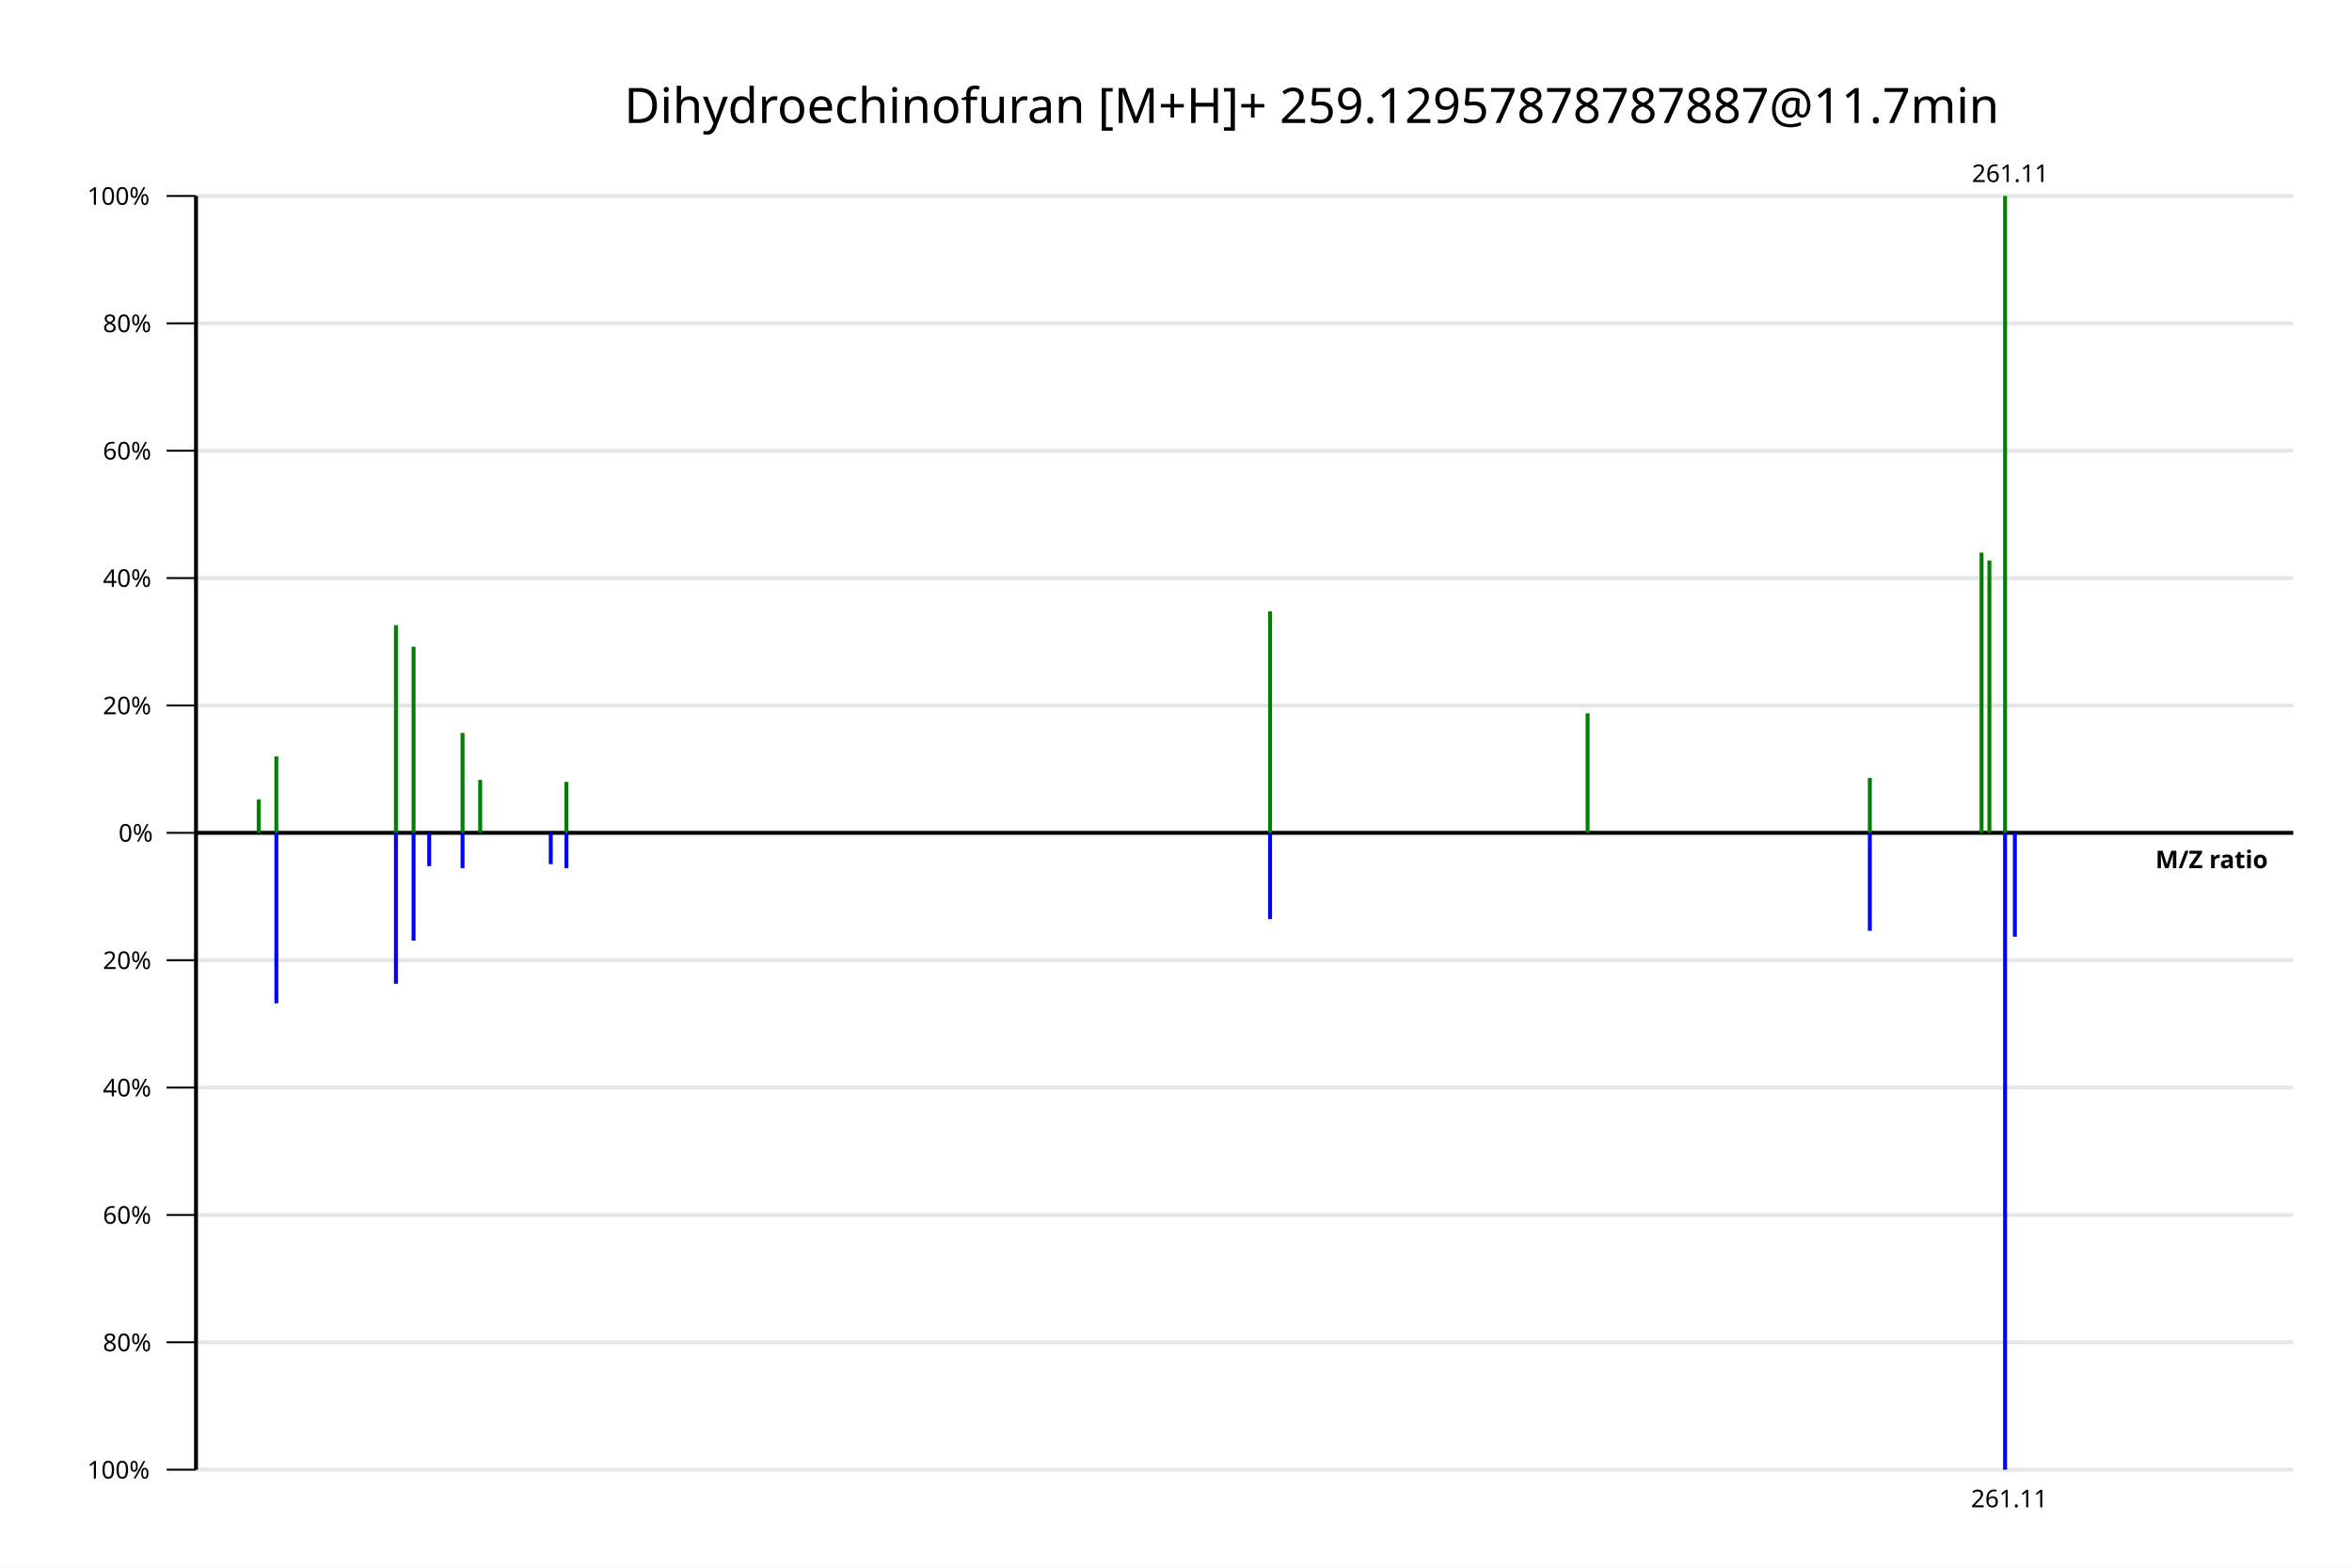
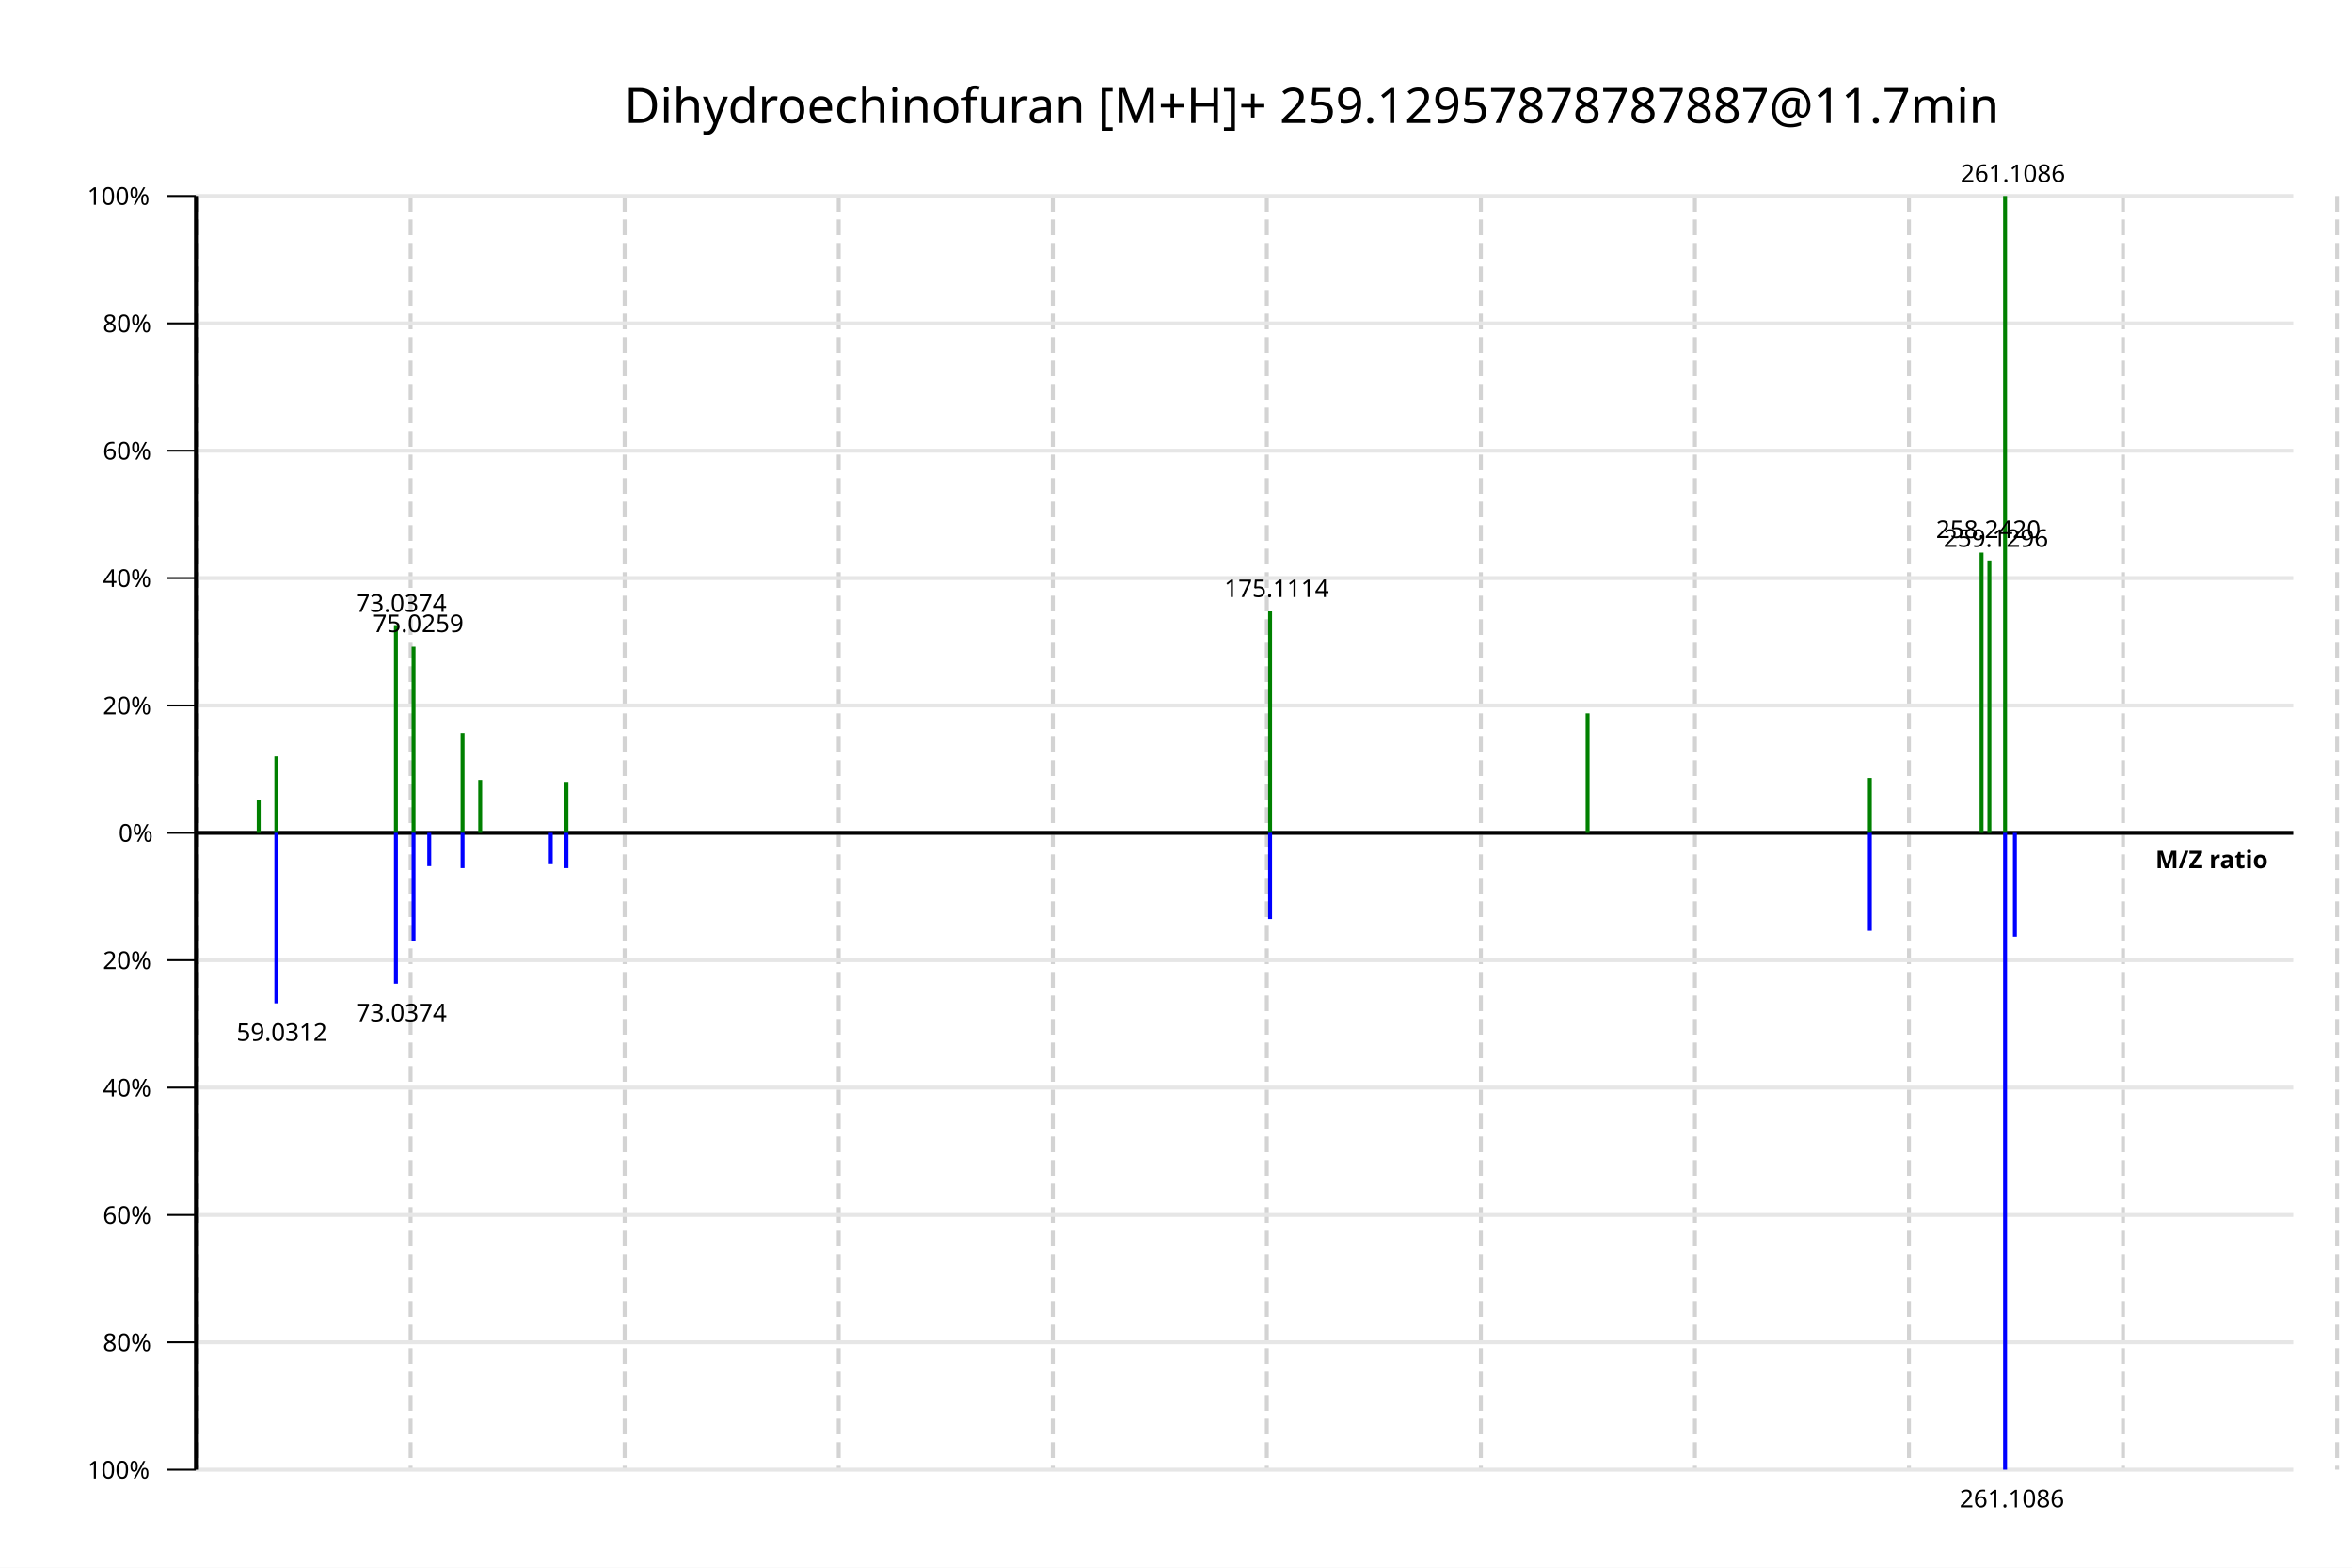
<svg xmlns="http://www.w3.org/2000/svg" preserveAspectRatio="xMaxYMax" width="1200" height="800" viewBox="0 0 1200 800">
  <rect x="0" y="0" width="1200" height="800" style="fill: #FFFFFF" />
+   <line x1="-8.932" x2="-8.932" y1="100" y2="750" style="stroke: #D3D3D3; stroke-width: 2; stroke-dash: dash;" stroke-dasharray="8 4" />
+   <line x1="100.278" x2="100.278" y1="100" y2="750" style="stroke: #D3D3D3; stroke-width: 2; stroke-dash: dash;" stroke-dasharray="8 4" />
+   <line x1="209.489" x2="209.489" y1="100" y2="750" style="stroke: #D3D3D3; stroke-width: 2; stroke-dash: dash;" stroke-dasharray="8 4" />
+   <line x1="318.699" x2="318.699" y1="100" y2="750" style="stroke: #D3D3D3; stroke-width: 2; stroke-dash: dash;" stroke-dasharray="8 4" />
+   <line x1="427.91" x2="427.91" y1="100" y2="750" style="stroke: #D3D3D3; stroke-width: 2; stroke-dash: dash;" stroke-dasharray="8 4" />
+   <line x1="537.12" x2="537.12" y1="100" y2="750" style="stroke: #D3D3D3; stroke-width: 2; stroke-dash: dash;" stroke-dasharray="8 4" />
+   <line x1="646.331" x2="646.331" y1="100" y2="750" style="stroke: #D3D3D3; stroke-width: 2; stroke-dash: dash;" stroke-dasharray="8 4" />
+   <line x1="755.541" x2="755.541" y1="100" y2="750" style="stroke: #D3D3D3; stroke-width: 2; stroke-dash: dash;" stroke-dasharray="8 4" />
+   <line x1="864.752" x2="864.752" y1="100" y2="750" style="stroke: #D3D3D3; stroke-width: 2; stroke-dash: dash;" stroke-dasharray="8 4" />
+   <line x1="973.962" x2="973.962" y1="100" y2="750" style="stroke: #D3D3D3; stroke-width: 2; stroke-dash: dash;" stroke-dasharray="8 4" />
+   <line x1="1083.172" x2="1083.172" y1="100" y2="750" style="stroke: #D3D3D3; stroke-width: 2; stroke-dash: dash;" stroke-dasharray="8 4" />
+   <line x1="1192.383" x2="1192.383" y1="100" y2="750" style="stroke: #D3D3D3; stroke-width: 2; stroke-dash: dash;" stroke-dasharray="8 4" />
  <line x1="100" x2="85" y1="425" y2="425" style="stroke: #000000; stroke-width: 1; stroke-dash: solid;" />
  <line x1="100" x2="1170" y1="425" y2="425" style="stroke: #E6E6E6; stroke-width: 2; stroke-dash: solid;" />
  <text x="60.488" y="429.495" style="font-style: normal;font-size: 12.5px;font-family: Microsoft YaHei;color: black;fill: #000000;">0%</text>
  <line x1="100" x2="85" y1="360" y2="360" style="stroke: #000000; stroke-width: 1; stroke-dash: solid;" />
  <line x1="100" x2="1170" y1="360" y2="360" style="stroke: #E6E6E6; stroke-width: 2; stroke-dash: solid;" />
  <text x="52.502" y="364.495" style="font-style: normal;font-size: 12.5px;font-family: Microsoft YaHei;color: black;fill: #000000;">20%</text>
  <line x1="100" x2="85" y1="490" y2="490" style="stroke: #000000; stroke-width: 1; stroke-dash: solid;" />
  <line x1="100" x2="1170" y1="490" y2="490" style="stroke: #E6E6E6; stroke-width: 2; stroke-dash: solid;" />
  <text x="52.502" y="494.495" style="font-style: normal;font-size: 12.5px;font-family: Microsoft YaHei;color: black;fill: #000000;">20%</text>
  <line x1="100" x2="85" y1="295" y2="295" style="stroke: #000000; stroke-width: 1; stroke-dash: solid;" />
  <line x1="100" x2="1170" y1="295" y2="295" style="stroke: #E6E6E6; stroke-width: 2; stroke-dash: solid;" />
  <text x="52.502" y="299.495" style="font-style: normal;font-size: 12.5px;font-family: Microsoft YaHei;color: black;fill: #000000;">40%</text>
  <line x1="100" x2="85" y1="555" y2="555" style="stroke: #000000; stroke-width: 1; stroke-dash: solid;" />
  <line x1="100" x2="1170" y1="555" y2="555" style="stroke: #E6E6E6; stroke-width: 2; stroke-dash: solid;" />
  <text x="52.502" y="559.495" style="font-style: normal;font-size: 12.5px;font-family: Microsoft YaHei;color: black;fill: #000000;">40%</text>
  <line x1="100" x2="85" y1="230" y2="230" style="stroke: #000000; stroke-width: 1; stroke-dash: solid;" />
  <line x1="100" x2="1170" y1="230" y2="230" style="stroke: #E6E6E6; stroke-width: 2; stroke-dash: solid;" />
  <text x="52.502" y="234.495" style="font-style: normal;font-size: 12.5px;font-family: Microsoft YaHei;color: black;fill: #000000;">60%</text>
  <line x1="100" x2="85" y1="620" y2="620" style="stroke: #000000; stroke-width: 1; stroke-dash: solid;" />
  <line x1="100" x2="1170" y1="620" y2="620" style="stroke: #E6E6E6; stroke-width: 2; stroke-dash: solid;" />
  <text x="52.502" y="624.495" style="font-style: normal;font-size: 12.5px;font-family: Microsoft YaHei;color: black;fill: #000000;">60%</text>
  <line x1="100" x2="85" y1="165" y2="165" style="stroke: #000000; stroke-width: 1; stroke-dash: solid;" />
  <line x1="100" x2="1170" y1="165" y2="165" style="stroke: #E6E6E6; stroke-width: 2; stroke-dash: solid;" />
  <text x="52.502" y="169.495" style="font-style: normal;font-size: 12.5px;font-family: Microsoft YaHei;color: black;fill: #000000;">80%</text>
  <line x1="100" x2="85" y1="685" y2="685" style="stroke: #000000; stroke-width: 1; stroke-dash: solid;" />
  <line x1="100" x2="1170" y1="685" y2="685" style="stroke: #E6E6E6; stroke-width: 2; stroke-dash: solid;" />
  <text x="52.502" y="689.495" style="font-style: normal;font-size: 12.5px;font-family: Microsoft YaHei;color: black;fill: #000000;">80%</text>
  <line x1="100" x2="85" y1="100" y2="100" style="stroke: #000000; stroke-width: 1; stroke-dash: solid;" />
  <line x1="100" x2="1170" y1="100" y2="100" style="stroke: #E6E6E6; stroke-width: 2; stroke-dash: solid;" />
  <text x="44.516" y="104.495" style="font-style: normal;font-size: 12.5px;font-family: Microsoft YaHei;color: black;fill: #000000;">100%</text>
  <line x1="100" x2="85" y1="750" y2="750" style="stroke: #000000; stroke-width: 1; stroke-dash: solid;" />
  <line x1="100" x2="1170" y1="750" y2="750" style="stroke: #E6E6E6; stroke-width: 2; stroke-dash: solid;" />
  <text x="44.516" y="754.495" style="font-style: normal;font-size: 12.5px;font-family: Microsoft YaHei;color: black;fill: #000000;">100%</text>
  <line x1="100" x2="100" y1="100" y2="750" style="stroke: #000000; stroke-width: 2; stroke-dash: solid;" />
  <text x="50.004" y="502.399" style="font-style: strong;font-weight:bold;font-size: 12.5px;font-family: Microsoft YaHei;color: black;fill: #000000;transform-origin: 50.004px 502.399px;" transform="rotate(-90)">Relative Intensity(%)</text>
  <line x1="100" x2="1170" y1="425" y2="425" style="stroke: #000000; stroke-width: 2; stroke-dash: solid;" />
  <text x="1099.708" y="443.054" style="font-style: strong;font-weight:bold;font-size: 12.5px;font-family: Microsoft YaHei;color: black;fill: #000000;">M/Z ratio</text>
  <rect x="131" y="408" width="2" height="17" style="fill: #008000" />
  <rect x="140" y="386" width="2" height="39" style="fill: #008000" />
  <rect x="201" y="319" width="2" height="106" style="fill: #008000" />
  <rect x="210" y="330" width="2" height="95" style="fill: #008000" />
  <rect x="235" y="374" width="2" height="51" style="fill: #008000" />
  <rect x="244" y="398" width="2" height="27" style="fill: #008000" />
  <rect x="288" y="399" width="2" height="26" style="fill: #008000" />
  <rect x="647" y="312" width="2" height="113" style="fill: #008000" />
  <rect x="809" y="364" width="2" height="61" style="fill: #008000" />
  <rect x="953" y="397" width="2" height="28" style="fill: #008000" />
  <rect x="1010" y="282" width="2" height="143" style="fill: #008000" />
  <rect x="1014" y="286" width="2" height="139" style="fill: #008000" />
  <rect x="1022" y="100" width="2" height="325" style="fill: #008000" />
  <rect x="140" y="425" width="2" height="87" style="fill: #0000FF" />
  <rect x="201" y="425" width="2" height="77" style="fill: #0000FF" />
  <rect x="210" y="425" width="2" height="55" style="fill: #0000FF" />
  <rect x="218" y="425" width="2" height="17" style="fill: #0000FF" />
  <rect x="235" y="425" width="2" height="18" style="fill: #0000FF" />
  <rect x="280" y="425" width="2" height="16" style="fill: #0000FF" />
  <rect x="288" y="425" width="2" height="18" style="fill: #0000FF" />
  <rect x="647" y="425" width="2" height="44" style="fill: #0000FF" />
  <rect x="953" y="425" width="2" height="50" style="fill: #0000FF" />
  <rect x="1022" y="425" width="2" height="325" style="fill: #0000FF" />
  <rect x="1027" y="425" width="2" height="53" style="fill: #0000FF" />
-   <text x="1006.087" y="92.886" style="font-style: normal;font-size: 12.5px;font-family: Segoe UI;color: black;fill: #000000;">261.11</text>
-   <text x="1005.598" y="769.168" style="font-style: normal;font-size: 12.5px;font-family: Segoe UI;color: black;fill: #000000;">261.11</text>
+   <text x="181.614" y="312.227" style="font-style: normal;font-size: 12.5px;font-family: Segoe UI;color: black;fill: #000000;">73.0374</text>
+   <text x="190.301" y="322.56" style="font-style: normal;font-size: 12.5px;font-family: Segoe UI;color: black;fill: #000000;">75.0259</text>
+   <text x="624.616" y="304.685" style="font-style: normal;font-size: 12.5px;font-family: Segoe UI;color: black;fill: #000000;">175.1114</text>
+   <text x="987.766" y="274.552" style="font-style: normal;font-size: 12.5px;font-family: Segoe UI;color: black;fill: #000000;">258.2420</text>
+   <text x="991.643" y="279.092" style="font-style: normal;font-size: 12.5px;font-family: Segoe UI;color: black;fill: #000000;">259.1296</text>
+   <text x="1000.288" y="92.886" style="font-style: normal;font-size: 12.5px;font-family: Segoe UI;color: black;fill: #000000;">261.1086</text>
+   <text x="120.698" y="531.168" style="font-style: normal;font-size: 12.5px;font-family: Segoe UI;color: black;fill: #000000;">59.0312</text>
+   <text x="181.698" y="521.168" style="font-style: normal;font-size: 12.5px;font-family: Segoe UI;color: black;fill: #000000;">73.0374</text>
+   <text x="999.799" y="769.168" style="font-style: normal;font-size: 12.5px;font-family: Segoe UI;color: black;fill: #000000;">261.1086</text>
  <text x="318.456" y="62.756" style="font-style: normal;font-size: 25px;font-family: Microsoft YaHei;color: black;fill: #000000;">Dihydroechinofuran [M+H]+ 259.12957878787887@11.7min</text>
</svg>
